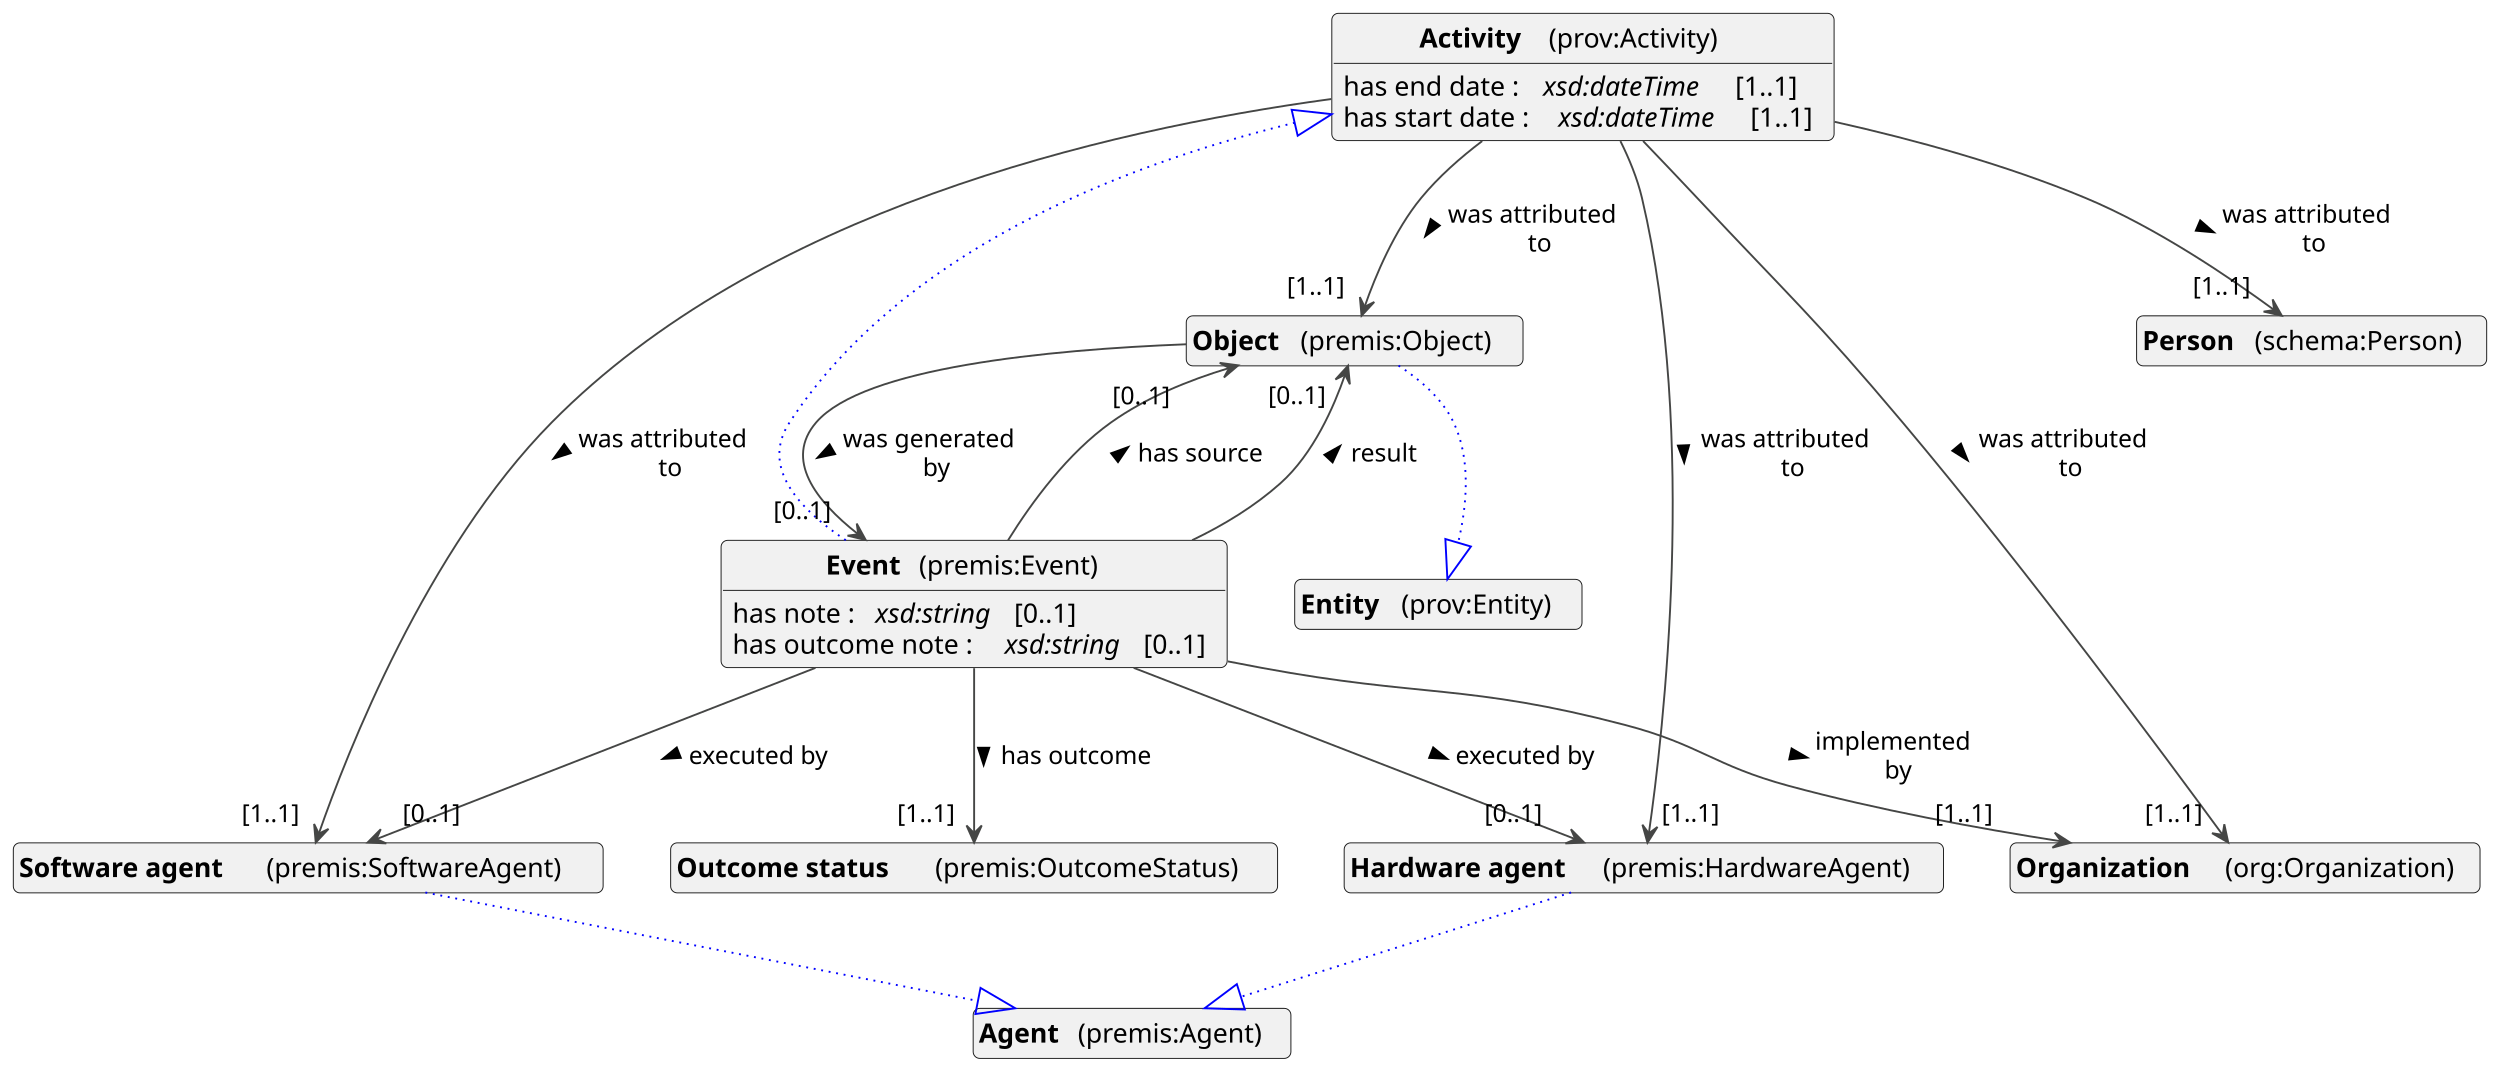
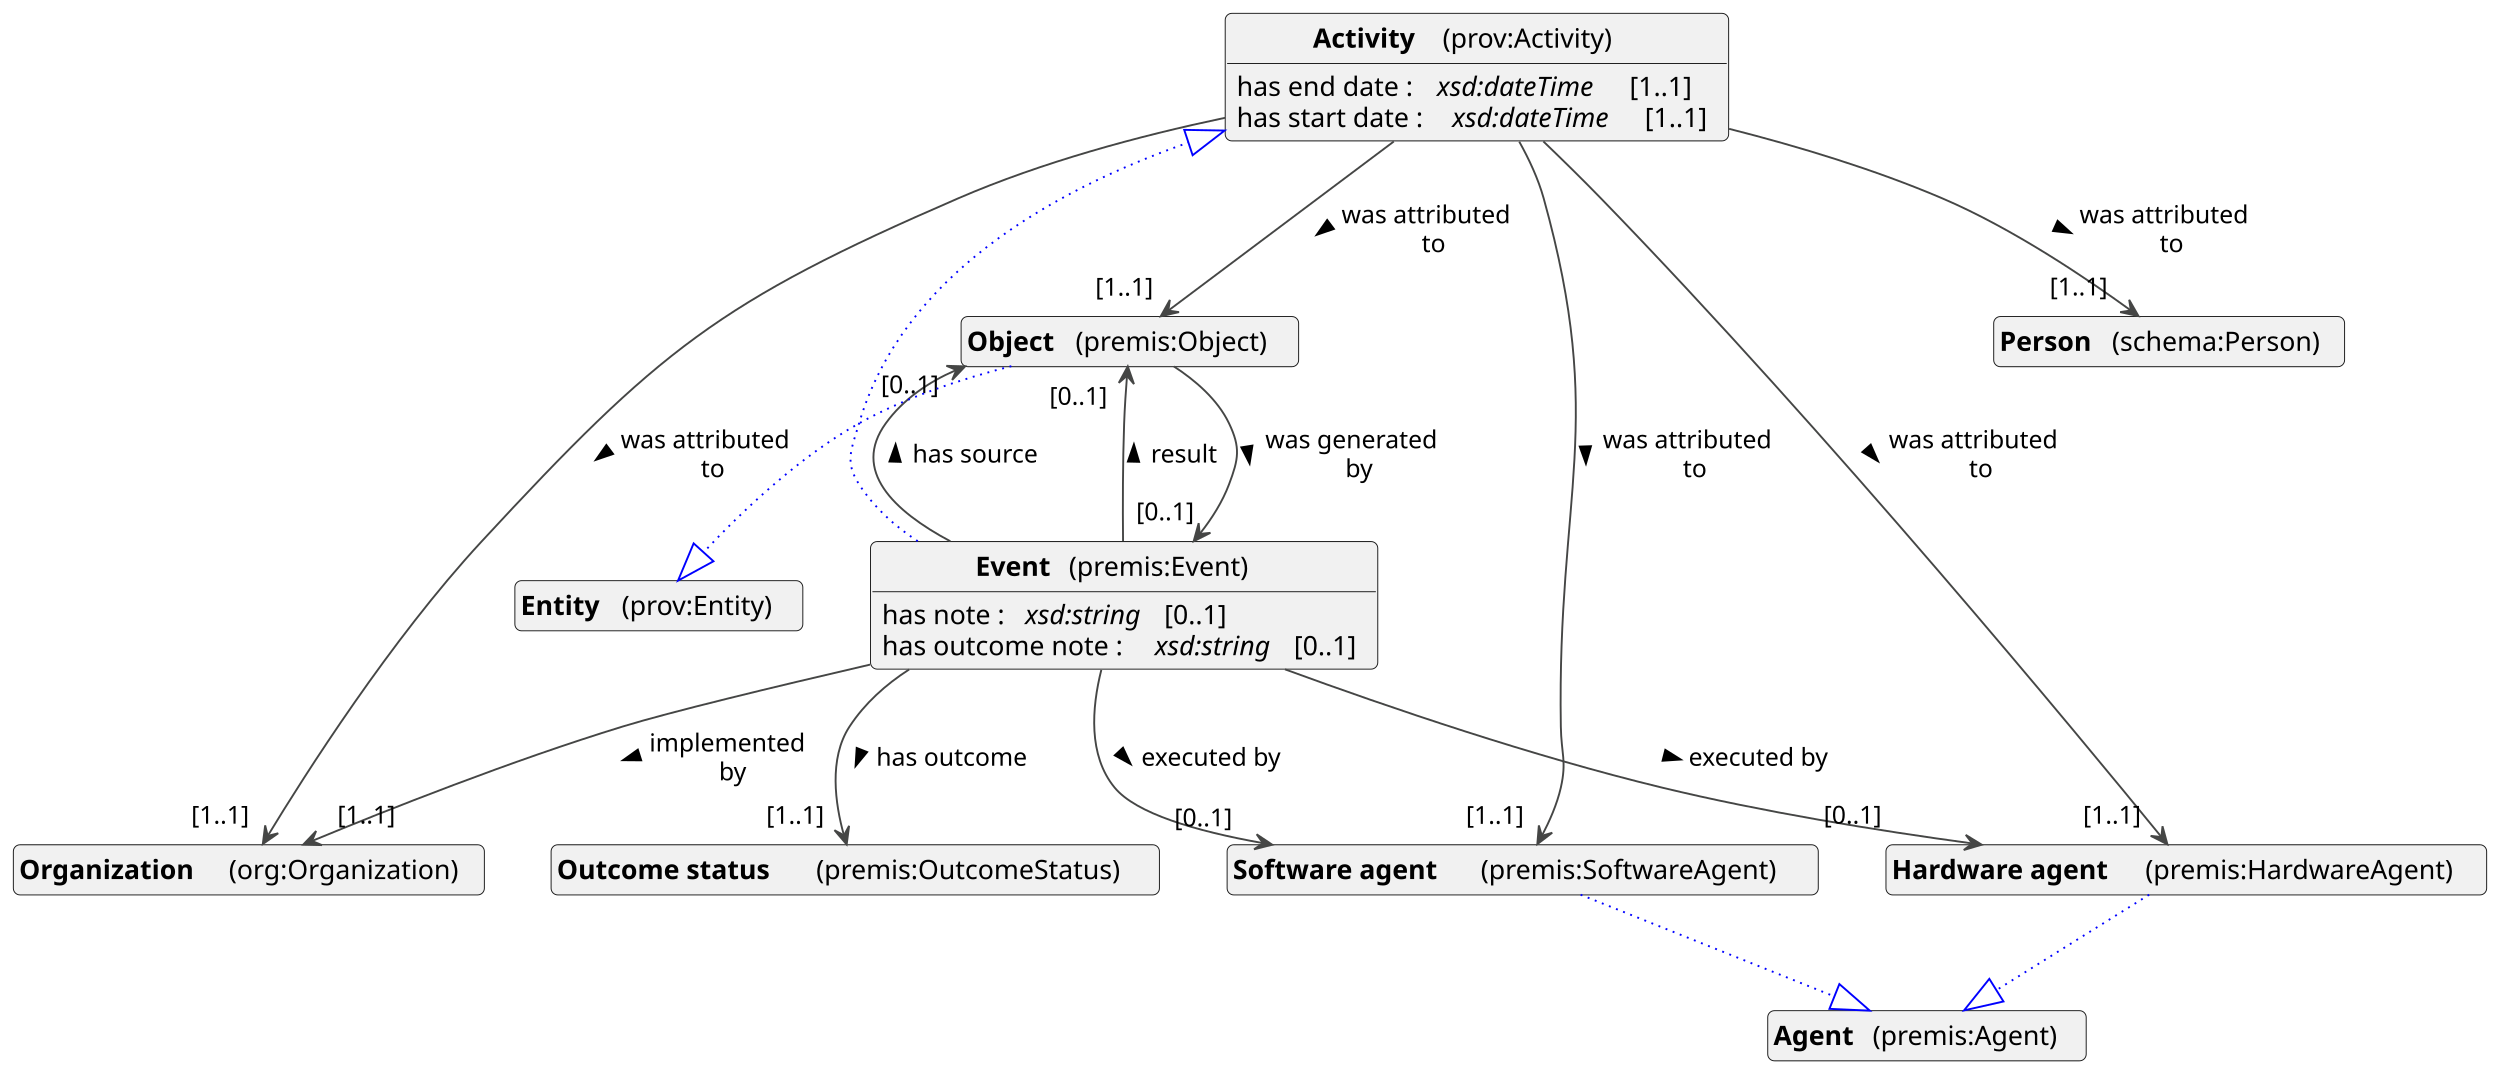
- <svg xmlns="http://www.w3.org/2000/svg" xmlns:xlink="http://www.w3.org/1999/xlink" contentStyleType="text/css" height="562px" preserveAspectRatio="none" style="width:1314px;height:562px;background:#FFFFFF;" version="1.1" viewBox="0 0 1314 562" width="1314px" zoomAndPan="magnify">
+ <svg xmlns="http://www.w3.org/2000/svg" xmlns:xlink="http://www.w3.org/1999/xlink" contentStyleType="text/css" height="562px" preserveAspectRatio="none" style="width:1311px;height:562px;background:#FFFFFF;" version="1.1" viewBox="0 0 1311 562" width="1311px" zoomAndPan="magnify">
  <defs />
  <g>
    <a href="#prov%3AActivity" target="_top" title="#prov%3AActivity" xlink:actuate="onRequest" xlink:href="#prov%3AActivity" xlink:show="new" xlink:title="#prov%3AActivity" xlink:type="simple">
      <g id="elem_prov_Activity">
-         <rect codeLine="15" fill="#F1F1F1" height="66.891" id="prov_Activity" rx="3.5" ry="3.5" style="stroke:#181818;stroke-width:0.5;" width="264" x="700" y="7" />
-         <text fill="#000000" font-family="sans-serif" font-size="14" font-weight="bold" lengthAdjust="spacing" textLength="64" x="746" y="24.995">Activity</text>
-         <text fill="#000000" font-family="sans-serif" font-size="14" lengthAdjust="spacing" textLength="104" x="814" y="24.995">(prov:Activity)</text>
-         <line style="stroke:#181818;stroke-width:0.5;" x1="701" x2="963" y1="33.297" y2="33.297" />
-         <text fill="#000000" font-family="sans-serif" font-size="14" lengthAdjust="spacing" textLength="101" x="706" y="50.292">has end date :</text>
-         <text fill="#000000" font-family="sans-serif" font-size="14" font-style="italic" lengthAdjust="spacing" textLength="97" x="811" y="50.292">xsd:dateTime</text>
-         <text fill="#000000" font-family="sans-serif" font-size="14" lengthAdjust="spacing" textLength="38" x="912" y="50.292">[1..1]</text>
-         <text fill="#000000" font-family="sans-serif" font-size="14" lengthAdjust="spacing" textLength="109" x="706" y="66.589">has start date :</text>
-         <text fill="#000000" font-family="sans-serif" font-size="14" font-style="italic" lengthAdjust="spacing" textLength="97" x="819" y="66.589">xsd:dateTime</text>
-         <text fill="#000000" font-family="sans-serif" font-size="14" lengthAdjust="spacing" textLength="38" x="920" y="66.589">[1..1]</text>
+         <rect codeLine="15" fill="#F1F1F1" height="66.891" id="prov_Activity" rx="3.5" ry="3.5" style="stroke:#181818;stroke-width:0.5;" width="264" x="642.5" y="7" />
+         <text fill="#000000" font-family="sans-serif" font-size="14" font-weight="bold" lengthAdjust="spacing" textLength="64" x="688.5" y="24.995">Activity</text>
+         <text fill="#000000" font-family="sans-serif" font-size="14" lengthAdjust="spacing" textLength="104" x="756.5" y="24.995">(prov:Activity)</text>
+         <line style="stroke:#181818;stroke-width:0.5;" x1="643.5" x2="905.5" y1="33.297" y2="33.297" />
+         <text fill="#000000" font-family="sans-serif" font-size="14" lengthAdjust="spacing" textLength="101" x="648.5" y="50.292">has end date :</text>
+         <text fill="#000000" font-family="sans-serif" font-size="14" font-style="italic" lengthAdjust="spacing" textLength="97" x="753.5" y="50.292">xsd:dateTime</text>
+         <text fill="#000000" font-family="sans-serif" font-size="14" lengthAdjust="spacing" textLength="38" x="854.5" y="50.292">[1..1]</text>
+         <text fill="#000000" font-family="sans-serif" font-size="14" lengthAdjust="spacing" textLength="109" x="648.5" y="66.589">has start date :</text>
+         <text fill="#000000" font-family="sans-serif" font-size="14" font-style="italic" lengthAdjust="spacing" textLength="97" x="761.5" y="66.589">xsd:dateTime</text>
+         <text fill="#000000" font-family="sans-serif" font-size="14" lengthAdjust="spacing" textLength="38" x="862.5" y="66.589">[1..1]</text>
      </g>
    </a>
    <a href="#premis%3AEvent" target="_top" title="#premis%3AEvent" xlink:actuate="onRequest" xlink:href="#premis%3AEvent" xlink:show="new" xlink:title="#premis%3AEvent" xlink:type="simple">
      <g id="elem_premis_Event">
-         <rect codeLine="14" fill="#F1F1F1" height="66.891" id="premis_Event" rx="3.5" ry="3.5" style="stroke:#181818;stroke-width:0.5;" width="266" x="379" y="284" />
-         <text fill="#000000" font-family="sans-serif" font-size="14" font-weight="bold" lengthAdjust="spacing" textLength="45" x="434" y="301.995">Event</text>
-         <text fill="#000000" font-family="sans-serif" font-size="14" lengthAdjust="spacing" textLength="107" x="483" y="301.995">(premis:Event)</text>
-         <line style="stroke:#181818;stroke-width:0.5;" x1="380" x2="644" y1="310.297" y2="310.297" />
-         <text fill="#000000" font-family="sans-serif" font-size="14" lengthAdjust="spacing" textLength="71" x="385" y="327.292">has note :</text>
-         <text fill="#000000" font-family="sans-serif" font-size="14" font-style="italic" lengthAdjust="spacing" textLength="69" x="460" y="327.292">xsd:string</text>
-         <text fill="#000000" font-family="sans-serif" font-size="14" lengthAdjust="spacing" textLength="38" x="533" y="327.292">[0..1]</text>
-         <text fill="#000000" font-family="sans-serif" font-size="14" lengthAdjust="spacing" textLength="139" x="385" y="343.589">has outcome note :</text>
-         <text fill="#000000" font-family="sans-serif" font-size="14" font-style="italic" lengthAdjust="spacing" textLength="69" x="528" y="343.589">xsd:string</text>
-         <text fill="#000000" font-family="sans-serif" font-size="14" lengthAdjust="spacing" textLength="38" x="601" y="343.589">[0..1]</text>
+         <rect codeLine="14" fill="#F1F1F1" height="66.891" id="premis_Event" rx="3.5" ry="3.5" style="stroke:#181818;stroke-width:0.5;" width="266" x="456.5" y="284" />
+         <text fill="#000000" font-family="sans-serif" font-size="14" font-weight="bold" lengthAdjust="spacing" textLength="45" x="511.5" y="301.995">Event</text>
+         <text fill="#000000" font-family="sans-serif" font-size="14" lengthAdjust="spacing" textLength="107" x="560.5" y="301.995">(premis:Event)</text>
+         <line style="stroke:#181818;stroke-width:0.5;" x1="457.5" x2="721.5" y1="310.297" y2="310.297" />
+         <text fill="#000000" font-family="sans-serif" font-size="14" lengthAdjust="spacing" textLength="71" x="462.5" y="327.292">has note :</text>
+         <text fill="#000000" font-family="sans-serif" font-size="14" font-style="italic" lengthAdjust="spacing" textLength="69" x="537.5" y="327.292">xsd:string</text>
+         <text fill="#000000" font-family="sans-serif" font-size="14" lengthAdjust="spacing" textLength="38" x="610.5" y="327.292">[0..1]</text>
+         <text fill="#000000" font-family="sans-serif" font-size="14" lengthAdjust="spacing" textLength="139" x="462.5" y="343.589">has outcome note :</text>
+         <text fill="#000000" font-family="sans-serif" font-size="14" font-style="italic" lengthAdjust="spacing" textLength="69" x="605.5" y="343.589">xsd:string</text>
+         <text fill="#000000" font-family="sans-serif" font-size="14" lengthAdjust="spacing" textLength="38" x="678.5" y="343.589">[0..1]</text>
      </g>
    </a>
    <a href="#premis%3AObject" target="_top" title="#premis%3AObject" xlink:actuate="onRequest" xlink:href="#premis%3AObject" xlink:show="new" xlink:title="#premis%3AObject" xlink:type="simple">
      <g id="elem_premis_Object">
-         <rect codeLine="16" fill="#F1F1F1" height="26.297" id="premis_Object" rx="3.5" ry="3.5" style="stroke:#181818;stroke-width:0.5;" width="177" x="623.5" y="166" />
-         <text fill="#000000" font-family="sans-serif" font-size="14" font-weight="bold" lengthAdjust="spacing" textLength="53" x="626.5" y="183.995">Object</text>
-         <text fill="#000000" font-family="sans-serif" font-size="14" lengthAdjust="spacing" textLength="114" x="683.5" y="183.995">(premis:Object)</text>
+         <rect codeLine="16" fill="#F1F1F1" height="26.297" id="premis_Object" rx="3.5" ry="3.5" style="stroke:#181818;stroke-width:0.5;" width="177" x="504" y="166" />
+         <text fill="#000000" font-family="sans-serif" font-size="14" font-weight="bold" lengthAdjust="spacing" textLength="53" x="507" y="183.995">Object</text>
+         <text fill="#000000" font-family="sans-serif" font-size="14" lengthAdjust="spacing" textLength="114" x="564" y="183.995">(premis:Object)</text>
      </g>
    </a>
    <a href="#prov%3AEntity" target="_top" title="#prov%3AEntity" xlink:actuate="onRequest" xlink:href="#prov%3AEntity" xlink:show="new" xlink:title="#prov%3AEntity" xlink:type="simple">
      <g id="elem_prov_Entity">
-         <rect codeLine="17" fill="#F1F1F1" height="26.297" id="prov_Entity" rx="3.5" ry="3.5" style="stroke:#181818;stroke-width:0.5;" width="151" x="680.5" y="304.5" />
-         <text fill="#000000" font-family="sans-serif" font-size="14" font-weight="bold" lengthAdjust="spacing" textLength="49" x="683.5" y="322.495">Entity</text>
-         <text fill="#000000" font-family="sans-serif" font-size="14" lengthAdjust="spacing" textLength="92" x="736.5" y="322.495">(prov:Entity)</text>
+         <rect codeLine="17" fill="#F1F1F1" height="26.297" id="prov_Entity" rx="3.5" ry="3.5" style="stroke:#181818;stroke-width:0.5;" width="151" x="270" y="304.5" />
+         <text fill="#000000" font-family="sans-serif" font-size="14" font-weight="bold" lengthAdjust="spacing" textLength="49" x="273" y="322.495">Entity</text>
+         <text fill="#000000" font-family="sans-serif" font-size="14" lengthAdjust="spacing" textLength="92" x="326" y="322.495">(prov:Entity)</text>
+       </g>
+     </a>
+     <a href="#org%3AOrganization" target="_top" title="#org%3AOrganization" xlink:actuate="onRequest" xlink:href="#org%3AOrganization" xlink:show="new" xlink:title="#org%3AOrganization" xlink:type="simple">
+       <g id="elem_org_Organization">
+         <rect codeLine="18" fill="#F1F1F1" height="26.297" id="org_Organization" rx="3.5" ry="3.5" style="stroke:#181818;stroke-width:0.5;" width="247" x="7" y="443" />
+         <text fill="#000000" font-family="sans-serif" font-size="14" font-weight="bold" lengthAdjust="spacing" textLength="106" x="10" y="460.995">Organization</text>
+         <text fill="#000000" font-family="sans-serif" font-size="14" lengthAdjust="spacing" textLength="131" x="120" y="460.995">(org:Organization)</text>
+       </g>
+     </a>
+     <a href="#schema%3APerson" target="_top" title="#schema%3APerson" xlink:actuate="onRequest" xlink:href="#schema%3APerson" xlink:show="new" xlink:title="#schema%3APerson" xlink:type="simple">
+       <g id="elem_schema_Person">
+         <rect codeLine="19" fill="#F1F1F1" height="26.297" id="schema_Person" rx="3.5" ry="3.5" style="stroke:#181818;stroke-width:0.5;" width="184" x="1045.5" y="166" />
+         <text fill="#000000" font-family="sans-serif" font-size="14" font-weight="bold" lengthAdjust="spacing" textLength="55" x="1048.5" y="183.995">Person</text>
+         <text fill="#000000" font-family="sans-serif" font-size="14" lengthAdjust="spacing" textLength="119" x="1107.5" y="183.995">(schema:Person)</text>
+       </g>
+     </a>
+     <a href="#premis%3ASoftwareAgent" target="_top" title="#premis%3ASoftwareAgent" xlink:actuate="onRequest" xlink:href="#premis%3ASoftwareAgent" xlink:show="new" xlink:title="#premis%3ASoftwareAgent" xlink:type="simple">
+       <g id="elem_premis_SoftwareAgent">
+         <rect codeLine="20" fill="#F1F1F1" height="26.297" id="premis_SoftwareAgent" rx="3.5" ry="3.5" style="stroke:#181818;stroke-width:0.5;" width="310" x="643.5" y="443" />
+         <text fill="#000000" font-family="sans-serif" font-size="14" font-weight="bold" lengthAdjust="spacing" textLength="126" x="646.5" y="460.995">Software agent</text>
+         <text fill="#000000" font-family="sans-serif" font-size="14" lengthAdjust="spacing" textLength="174" x="776.5" y="460.995">(premis:SoftwareAgent)</text>
+       </g>
+     </a>
+     <a href="#premis%3AAgent" target="_top" title="#premis%3AAgent" xlink:actuate="onRequest" xlink:href="#premis%3AAgent" xlink:show="new" xlink:title="#premis%3AAgent" xlink:type="simple">
+       <g id="elem_premis_Agent">
+         <rect codeLine="23" fill="#F1F1F1" height="26.297" id="premis_Agent" rx="3.5" ry="3.5" style="stroke:#181818;stroke-width:0.5;" width="167" x="927" y="530" />
+         <text fill="#000000" font-family="sans-serif" font-size="14" font-weight="bold" lengthAdjust="spacing" textLength="48" x="930" y="547.995">Agent</text>
+         <text fill="#000000" font-family="sans-serif" font-size="14" lengthAdjust="spacing" textLength="109" x="982" y="547.995">(premis:Agent)</text>
+       </g>
+     </a>
+     <a href="#premis%3AHardwareAgent" target="_top" title="#premis%3AHardwareAgent" xlink:actuate="onRequest" xlink:href="#premis%3AHardwareAgent" xlink:show="new" xlink:title="#premis%3AHardwareAgent" xlink:type="simple">
+       <g id="elem_premis_HardwareAgent">
+         <rect codeLine="22" fill="#F1F1F1" height="26.297" id="premis_HardwareAgent" rx="3.5" ry="3.5" style="stroke:#181818;stroke-width:0.5;" width="315" x="989" y="443" />
+         <text fill="#000000" font-family="sans-serif" font-size="14" font-weight="bold" lengthAdjust="spacing" textLength="129" x="992" y="460.995">Hardware agent</text>
+         <text fill="#000000" font-family="sans-serif" font-size="14" lengthAdjust="spacing" textLength="176" x="1125" y="460.995">(premis:HardwareAgent)</text>
      </g>
    </a>
    <a href="#premis%3AOutcomeStatus" target="_top" title="#premis%3AOutcomeStatus" xlink:actuate="onRequest" xlink:href="#premis%3AOutcomeStatus" xlink:show="new" xlink:title="#premis%3AOutcomeStatus" xlink:type="simple">
      <g id="elem_premis_OutcomeStatus">
-         <rect codeLine="18" fill="#F1F1F1" height="26.297" id="premis_OutcomeStatus" rx="3.5" ry="3.5" style="stroke:#181818;stroke-width:0.5;" width="319" x="352.5" y="443" />
-         <text fill="#000000" font-family="sans-serif" font-size="14" font-weight="bold" lengthAdjust="spacing" textLength="132" x="355.5" y="460.995">Outcome status</text>
-         <text fill="#000000" font-family="sans-serif" font-size="14" lengthAdjust="spacing" textLength="177" x="491.5" y="460.995">(premis:OutcomeStatus)</text>
-       </g>
-     </a>
-     <a href="#schema%3APerson" target="_top" title="#schema%3APerson" xlink:actuate="onRequest" xlink:href="#schema%3APerson" xlink:show="new" xlink:title="#schema%3APerson" xlink:type="simple">
-       <g id="elem_schema_Person">
-         <rect codeLine="19" fill="#F1F1F1" height="26.297" id="schema_Person" rx="3.5" ry="3.5" style="stroke:#181818;stroke-width:0.5;" width="184" x="1123" y="166" />
-         <text fill="#000000" font-family="sans-serif" font-size="14" font-weight="bold" lengthAdjust="spacing" textLength="55" x="1126" y="183.995">Person</text>
-         <text fill="#000000" font-family="sans-serif" font-size="14" lengthAdjust="spacing" textLength="119" x="1185" y="183.995">(schema:Person)</text>
-       </g>
-     </a>
-     <a href="#org%3AOrganization" target="_top" title="#org%3AOrganization" xlink:actuate="onRequest" xlink:href="#org%3AOrganization" xlink:show="new" xlink:title="#org%3AOrganization" xlink:type="simple">
-       <g id="elem_org_Organization">
-         <rect codeLine="20" fill="#F1F1F1" height="26.297" id="org_Organization" rx="3.5" ry="3.5" style="stroke:#181818;stroke-width:0.5;" width="247" x="1056.5" y="443" />
-         <text fill="#000000" font-family="sans-serif" font-size="14" font-weight="bold" lengthAdjust="spacing" textLength="106" x="1059.5" y="460.995">Organization</text>
-         <text fill="#000000" font-family="sans-serif" font-size="14" lengthAdjust="spacing" textLength="131" x="1169.5" y="460.995">(org:Organization)</text>
-       </g>
-     </a>
-     <a href="#premis%3ASoftwareAgent" target="_top" title="#premis%3ASoftwareAgent" xlink:actuate="onRequest" xlink:href="#premis%3ASoftwareAgent" xlink:show="new" xlink:title="#premis%3ASoftwareAgent" xlink:type="simple">
-       <g id="elem_premis_SoftwareAgent">
-         <rect codeLine="21" fill="#F1F1F1" height="26.297" id="premis_SoftwareAgent" rx="3.5" ry="3.5" style="stroke:#181818;stroke-width:0.5;" width="310" x="7" y="443" />
-         <text fill="#000000" font-family="sans-serif" font-size="14" font-weight="bold" lengthAdjust="spacing" textLength="126" x="10" y="460.995">Software agent</text>
-         <text fill="#000000" font-family="sans-serif" font-size="14" lengthAdjust="spacing" textLength="174" x="140" y="460.995">(premis:SoftwareAgent)</text>
-       </g>
-     </a>
-     <a href="#premis%3AAgent" target="_top" title="#premis%3AAgent" xlink:actuate="onRequest" xlink:href="#premis%3AAgent" xlink:show="new" xlink:title="#premis%3AAgent" xlink:type="simple">
-       <g id="elem_premis_Agent">
-         <rect codeLine="24" fill="#F1F1F1" height="26.297" id="premis_Agent" rx="3.5" ry="3.5" style="stroke:#181818;stroke-width:0.5;" width="167" x="511.5" y="530" />
-         <text fill="#000000" font-family="sans-serif" font-size="14" font-weight="bold" lengthAdjust="spacing" textLength="48" x="514.5" y="547.995">Agent</text>
-         <text fill="#000000" font-family="sans-serif" font-size="14" lengthAdjust="spacing" textLength="109" x="566.5" y="547.995">(premis:Agent)</text>
-       </g>
-     </a>
-     <a href="#premis%3AHardwareAgent" target="_top" title="#premis%3AHardwareAgent" xlink:actuate="onRequest" xlink:href="#premis%3AHardwareAgent" xlink:show="new" xlink:title="#premis%3AHardwareAgent" xlink:type="simple">
-       <g id="elem_premis_HardwareAgent">
-         <rect codeLine="23" fill="#F1F1F1" height="26.297" id="premis_HardwareAgent" rx="3.5" ry="3.5" style="stroke:#181818;stroke-width:0.5;" width="315" x="706.5" y="443" />
-         <text fill="#000000" font-family="sans-serif" font-size="14" font-weight="bold" lengthAdjust="spacing" textLength="129" x="709.5" y="460.995">Hardware agent</text>
-         <text fill="#000000" font-family="sans-serif" font-size="14" lengthAdjust="spacing" textLength="176" x="842.5" y="460.995">(premis:HardwareAgent)</text>
+         <rect codeLine="24" fill="#F1F1F1" height="26.297" id="premis_OutcomeStatus" rx="3.5" ry="3.5" style="stroke:#181818;stroke-width:0.5;" width="319" x="289" y="443" />
+         <text fill="#000000" font-family="sans-serif" font-size="14" font-weight="bold" lengthAdjust="spacing" textLength="132" x="292" y="460.995">Outcome status</text>
+         <text fill="#000000" font-family="sans-serif" font-size="14" lengthAdjust="spacing" textLength="177" x="428" y="460.995">(premis:OutcomeStatus)</text>
      </g>
    </a>
    <g id="link_prov_Activity_premis_Object">
-       <path codeLine="33" d="M779.043,74.138 C767.527,82.866 756.086,92.975 747,104 C732.87,121.145 722.946,144.945 717.36,160.879 " fill="none" id="prov_Activity-to-premis_Object" style="stroke:#454645;stroke-width:1.0;" />
-       <polygon fill="#454645" points="715.632,165.96,722.317,158.728,717.242,161.226,714.744,156.151,715.632,165.96" style="stroke:#454645;stroke-width:1.0;" />
-       <polygon fill="#000000" points="749.102,124.208,756.739,118.539,751.949,115.133,749.102,124.208" style="stroke:#000000;stroke-width:1.0;" />
-       <text fill="#000000" font-family="sans-serif" font-size="13" lengthAdjust="spacing" textLength="93" x="761" y="117.067">was attributed</text>
-       <text fill="#000000" font-family="sans-serif" font-size="13" lengthAdjust="spacing" textLength="13" x="803" y="132.2">to</text>
-       <text fill="#000000" font-family="sans-serif" font-size="13" lengthAdjust="spacing" textLength="34" x="676.368" y="154.907">[1..1]</text>
+       <path codeLine="33" d="M730.906,74.195 C693.419,102.31 641.041,141.594 612.678,162.866 " fill="none" id="prov_Activity-to-premis_Object" style="stroke:#454645;stroke-width:1.0;" />
+       <polygon fill="#454645" points="608.673,165.871,618.273,163.671,612.673,162.871,613.473,157.271,608.673,165.871" style="stroke:#454645;stroke-width:1.0;" />
+       <polygon fill="#000000" points="690.5,123.133,699.499,120.057,695.973,115.355,690.5,123.133" style="stroke:#000000;stroke-width:1.0;" />
+       <text fill="#000000" font-family="sans-serif" font-size="13" lengthAdjust="spacing" textLength="93" x="703.5" y="117.067">was attributed</text>
+       <text fill="#000000" font-family="sans-serif" font-size="13" lengthAdjust="spacing" textLength="13" x="745.5" y="132.2">to</text>
+       <text fill="#000000" font-family="sans-serif" font-size="13" lengthAdjust="spacing" textLength="34" x="574.358" y="155.042">[1..1]</text>
    </g>
    <g id="link_prov_Activity_schema_Person">
-       <path codeLine="34" d="M964.223,64.015 C1007.19,73.63 1054.47,86.716 1096,104 C1133.43,119.577 1172.55,146.227 1195.3,162.936 " fill="none" id="prov_Activity-to-schema_Person" style="stroke:#454645;stroke-width:1.0;" />
-       <polygon fill="#454645" points="1199.35,165.935,1194.511,157.357,1195.336,162.953,1189.74,163.778,1199.35,165.935" style="stroke:#454645;stroke-width:1.0;" />
-       <polygon fill="#000000" points="1163.597,122.1,1156.438,115.839,1154.125,121.243,1163.597,122.1" style="stroke:#000000;stroke-width:1.0;" />
-       <text fill="#000000" font-family="sans-serif" font-size="13" lengthAdjust="spacing" textLength="93" x="1168" y="117.067">was attributed</text>
-       <text fill="#000000" font-family="sans-serif" font-size="13" lengthAdjust="spacing" textLength="13" x="1210" y="132.2">to</text>
-       <text fill="#000000" font-family="sans-serif" font-size="13" lengthAdjust="spacing" textLength="34" x="1152.494" y="154.872">[1..1]</text>
+       <path codeLine="34" d="M906.735,67.559 C943.671,76.92 983.311,88.975 1018.5,104 C1055.57,119.829 1094.5,146.166 1117.36,162.779 " fill="none" id="prov_Activity-to-schema_Person" style="stroke:#454645;stroke-width:1.0;" />
+       <polygon fill="#454645" points="1121.44,165.763,1116.544,157.217,1117.407,162.808,1111.816,163.67,1121.44,165.763" style="stroke:#454645;stroke-width:1.0;" />
+       <polygon fill="#000000" points="1086.056,122.192,1079.025,115.788,1076.603,121.144,1086.056,122.192" style="stroke:#000000;stroke-width:1.0;" />
+       <text fill="#000000" font-family="sans-serif" font-size="13" lengthAdjust="spacing" textLength="93" x="1090.5" y="117.067">was attributed</text>
+       <text fill="#000000" font-family="sans-serif" font-size="13" lengthAdjust="spacing" textLength="13" x="1132.5" y="132.2">to</text>
+       <text fill="#000000" font-family="sans-serif" font-size="13" lengthAdjust="spacing" textLength="34" x="1074.836" y="154.893">[1..1]</text>
    </g>
    <g id="link_prov_Activity_org_Organization">
-       <path codeLine="35" d="M863.599,74.121 C872.803,83.703 882.845,94.233 892,104 C940.621,155.869 954.228,167.6 1000,222 C1066.25,300.741 1139.62,399.73 1167.94,438.426 " fill="none" id="prov_Activity-to-org_Organization" style="stroke:#454645;stroke-width:1.0;" />
-       <polygon fill="#454645" points="1171.17,442.841,1169.096,433.213,1168.223,438.802,1162.634,437.928,1171.17,442.841" style="stroke:#454645;stroke-width:1.0;" />
-       <polygon fill="#000000" points="1034.206,241.97,1030.662,233.144,1026.151,236.913,1034.206,241.97" style="stroke:#000000;stroke-width:1.0;" />
-       <text fill="#000000" font-family="sans-serif" font-size="13" lengthAdjust="spacing" textLength="93" x="1040" y="235.067">was attributed</text>
-       <text fill="#000000" font-family="sans-serif" font-size="13" lengthAdjust="spacing" textLength="13" x="1082" y="250.2">to</text>
-       <text fill="#000000" font-family="sans-serif" font-size="13" lengthAdjust="spacing" textLength="34" x="1127.322" y="432">[1..1]</text>
+       <path codeLine="35" d="M642.403,61.774 C596.923,71.364 546.415,85.005 502.5,104 C376.837,158.354 345.48,183.5 252.5,284 C204.817,335.539 159.851,406.276 140.486,438.183 " fill="none" id="prov_Activity-to-org_Organization" style="stroke:#454645;stroke-width:1.0;" />
+       <polygon fill="#454645" points="137.817,442.602,145.895,436.967,140.403,438.322,139.047,432.83,137.817,442.602" style="stroke:#454645;stroke-width:1.0;" />
+       <polygon fill="#000000" points="312.5,241.133,321.499,238.057,317.973,233.355,312.5,241.133" style="stroke:#000000;stroke-width:1.0;" />
+       <text fill="#000000" font-family="sans-serif" font-size="13" lengthAdjust="spacing" textLength="93" x="325.5" y="235.067">was attributed</text>
+       <text fill="#000000" font-family="sans-serif" font-size="13" lengthAdjust="spacing" textLength="13" x="367.5" y="250.2">to</text>
+       <text fill="#000000" font-family="sans-serif" font-size="13" lengthAdjust="spacing" textLength="34" x="100.246" y="431.933">[1..1]</text>
    </g>
    <g id="link_prov_Activity_premis_SoftwareAgent">
-       <path codeLine="36" d="M699.756,52.038 C577.66,68.665 399.2,111.523 290,222 C224.038,288.734 182.116,396.424 167.653,437.93 " fill="none" id="prov_Activity-to-premis_SoftwareAgent" style="stroke:#454645;stroke-width:1.0;" />
-       <polygon fill="#454645" points="165.948,442.884,172.659,435.675,167.575,438.156,165.094,433.072,165.948,442.884" style="stroke:#454645;stroke-width:1.0;" />
-       <polygon fill="#000000" points="290.952,241.068,300,238.137,296.549,233.379,290.952,241.068" style="stroke:#000000;stroke-width:1.0;" />
-       <text fill="#000000" font-family="sans-serif" font-size="13" lengthAdjust="spacing" textLength="93" x="304" y="235.067">was attributed</text>
-       <text fill="#000000" font-family="sans-serif" font-size="13" lengthAdjust="spacing" textLength="13" x="346" y="250.2">to</text>
-       <text fill="#000000" font-family="sans-serif" font-size="13" lengthAdjust="spacing" textLength="34" x="126.972" y="432.06">[1..1]</text>
+       <path codeLine="36" d="M796.692,74.273 C801.854,83.505 806.665,93.816 809.5,104 C842.531,222.665 816.5,257.84 818.5,381 C818.731,395.22 821.634,399.127 818.5,413 C816.525,421.742 812.504,430.797 808.582,438.25 " fill="none" id="prov_Activity-to-premis_SoftwareAgent" style="stroke:#454645;stroke-width:1.0;" />
+       <polygon fill="#454645" points="806.172,442.668,813.995,436.685,808.568,438.279,806.973,432.852,806.172,442.668" style="stroke:#454645;stroke-width:1.0;" />
+       <polygon fill="#000000" points="831.663,243.13,834.305,233.994,828.431,234.186,831.663,243.13" style="stroke:#000000;stroke-width:1.0;" />
+       <text fill="#000000" font-family="sans-serif" font-size="13" lengthAdjust="spacing" textLength="93" x="840.5" y="235.067">was attributed</text>
+       <text fill="#000000" font-family="sans-serif" font-size="13" lengthAdjust="spacing" textLength="13" x="882.5" y="250.2">to</text>
+       <text fill="#000000" font-family="sans-serif" font-size="13" lengthAdjust="spacing" textLength="34" x="768.732" y="432.023">[1..1]</text>
    </g>
    <g id="link_prov_Activity_premis_HardwareAgent">
-       <path codeLine="37" d="M851.691,74.167 C856.325,83.482 860.609,93.862 863,104 C892.494,229.037 874.089,386.172 866.674,437.744 " fill="none" id="prov_Activity-to-premis_HardwareAgent" style="stroke:#454645;stroke-width:1.0;" />
-       <polygon fill="#454645" points="865.91,442.954,871.174,434.63,866.636,438.007,863.259,433.469,865.91,442.954" style="stroke:#454645;stroke-width:1.0;" />
-       <polygon fill="#000000" points="885.206,243.129,887.77,233.97,881.897,234.212,885.206,243.129" style="stroke:#000000;stroke-width:1.0;" />
-       <text fill="#000000" font-family="sans-serif" font-size="13" lengthAdjust="spacing" textLength="93" x="894" y="235.067">was attributed</text>
-       <text fill="#000000" font-family="sans-serif" font-size="13" lengthAdjust="spacing" textLength="13" x="936" y="250.2">to</text>
-       <text fill="#000000" font-family="sans-serif" font-size="13" lengthAdjust="spacing" textLength="34" x="873.356" y="431.899">[1..1]</text>
+       <path codeLine="37" d="M809.338,74.153 C819.222,83.644 829.902,94.117 839.5,104 C959.37,227.427 1091.8,387.829 1133.32,438.749 " fill="none" id="prov_Activity-to-premis_HardwareAgent" style="stroke:#454645;stroke-width:1.0;" />
+       <polygon fill="#454645" points="1136.6,442.78,1134.01,433.278,1133.439,438.906,1127.811,438.335,1136.6,442.78" style="stroke:#454645;stroke-width:1.0;" />
+       <polygon fill="#000000" points="984.821,241.87,981.01,233.157,976.616,237.061,984.821,241.87" style="stroke:#000000;stroke-width:1.0;" />
+       <text fill="#000000" font-family="sans-serif" font-size="13" lengthAdjust="spacing" textLength="93" x="990.5" y="235.067">was attributed</text>
+       <text fill="#000000" font-family="sans-serif" font-size="13" lengthAdjust="spacing" textLength="13" x="1032.5" y="250.2">to</text>
+       <text fill="#000000" font-family="sans-serif" font-size="13" lengthAdjust="spacing" textLength="34" x="1092.344" y="431.916">[1..1]</text>
    </g>
    <g id="link_premis_Event_prov_Activity">
-       <path codeLine="39" d="M444.551,283.939 C419.189,267.078 399.77,245.188 415,222 C473.575,132.818 586.657,87.488 680.299,64.566 " fill="none" id="premis_Event-to-prov_Activity" style="stroke:#0000FF;stroke-width:1.0;stroke-dasharray:1.0,3.0;" />
-       <polygon fill="none" points="678.895,57.706,699.96,60.007,682.058,71.344,678.895,57.706" style="stroke:#0000FF;stroke-width:1.0;" />
+       <path codeLine="39" d="M481.273,283.797 C469.128,275.894 458.332,266.108 450.5,254 C442.776,242.058 446.492,235.646 450.5,222 C473.034,145.275 549.954,100.513 623.19,74.758 " fill="none" id="premis_Event-to-prov_Activity" style="stroke:#0000FF;stroke-width:1.0;stroke-dasharray:1.0,3.0;" />
+       <polygon fill="none" points="621.006,68.108,642.193,68.456,625.413,81.396,621.006,68.108" style="stroke:#0000FF;stroke-width:1.0;" />
    </g>
    <g id="link_premis_Event_premis_SoftwareAgent">
-       <path codeLine="42" d="M428.611,351.022 C355.206,379.65 251.853,419.957 197.929,440.988 " fill="none" id="premis_Event-to-premis_SoftwareAgent" style="stroke:#454645;stroke-width:1.0;" />
-       <polygon fill="#454645" points="193.184,442.838,203.022,443.294,197.842,441.021,200.115,435.841,193.184,442.838" style="stroke:#454645;stroke-width:1.0;" />
-       <polygon fill="#000000" points="348.342,398.883,357.837,398.335,355.701,392.859,348.342,398.883" style="stroke:#000000;stroke-width:1.0;" />
-       <text fill="#000000" font-family="sans-serif" font-size="13" lengthAdjust="spacing" textLength="80" x="362" y="401.567">executed by</text>
-       <text fill="#000000" font-family="sans-serif" font-size="13" lengthAdjust="spacing" textLength="34" x="211.554" y="431.996">[0..1]</text>
+       <path codeLine="42" d="M577.531,351.297 C572.508,371.279 570.616,396.127 584.5,413 C595.649,426.55 626.78,435.794 661.961,442.074 " fill="none" id="premis_Event-to-premis_SoftwareAgent" style="stroke:#454645;stroke-width:1.0;" />
+       <polygon fill="#454645" points="667.179,442.979,658.995,437.5,662.253,442.125,657.628,445.382,667.179,442.979" style="stroke:#454645;stroke-width:1.0;" />
+       <polygon fill="#000000" points="592.905,400.728,588.897,392.103,584.593,396.106,592.905,400.728" style="stroke:#000000;stroke-width:1.0;" />
+       <text fill="#000000" font-family="sans-serif" font-size="13" lengthAdjust="spacing" textLength="80" x="598.5" y="401.567">executed by</text>
+       <text fill="#000000" font-family="sans-serif" font-size="13" lengthAdjust="spacing" textLength="34" x="615.806" y="433.303">[0..1]</text>
    </g>
    <g id="link_premis_Event_premis_HardwareAgent">
-       <path codeLine="43" d="M595.866,351.022 C669.69,379.65 773.633,419.957 827.866,440.988 " fill="none" id="premis_Event-to-premis_HardwareAgent" style="stroke:#454645;stroke-width:1.0;" />
-       <polygon fill="#454645" points="832.638,442.838,825.694,435.853,827.977,441.029,822.801,443.312,832.638,442.838" style="stroke:#454645;stroke-width:1.0;" />
-       <polygon fill="#000000" points="760.662,398.874,753.291,392.864,751.166,398.344,760.662,398.874" style="stroke:#000000;stroke-width:1.0;" />
-       <text fill="#000000" font-family="sans-serif" font-size="13" lengthAdjust="spacing" textLength="80" x="765" y="401.567">executed by</text>
-       <text fill="#000000" font-family="sans-serif" font-size="13" lengthAdjust="spacing" textLength="34" x="780.2" y="431.996">[0..1]</text>
+       <path codeLine="43" d="M673.847,351.002 C729.31,371.314 803.875,396.634 871.5,413 C924.371,425.796 983.951,435.462 1034.1,442.276 " fill="none" id="premis_Event-to-premis_HardwareAgent" style="stroke:#454645;stroke-width:1.0;" />
+       <polygon fill="#454645" points="1039.24,442.968,1030.844,437.82,1034.283,442.311,1029.792,445.75,1039.24,442.968" style="stroke:#454645;stroke-width:1.0;" />
+       <polygon fill="#000000" points="881.347,398.294,873.301,393.224,871.857,398.922,881.347,398.294" style="stroke:#000000;stroke-width:1.0;" />
+       <text fill="#000000" font-family="sans-serif" font-size="13" lengthAdjust="spacing" textLength="80" x="885.5" y="401.567">executed by</text>
+       <text fill="#000000" font-family="sans-serif" font-size="13" lengthAdjust="spacing" textLength="34" x="956.307" y="431.918">[0..1]</text>
    </g>
    <g id="link_premis_Event_premis_OutcomeStatus">
-       <path codeLine="47" d="M512,351.195 C512,378.389 512,416.03 512,437.717 " fill="none" id="premis_Event-to-premis_OutcomeStatus" style="stroke:#454645;stroke-width:1.0;" />
-       <polygon fill="#454645" points="512,442.871,516,433.871,512,437.871,508,433.871,512,442.871" style="stroke:#454645;stroke-width:1.0;" />
-       <polygon fill="#000000" points="517,402.066,519.939,393.021,514.061,393.021,517,402.066" style="stroke:#000000;stroke-width:1.0;" />
-       <text fill="#000000" font-family="sans-serif" font-size="13" lengthAdjust="spacing" textLength="84" x="526" y="401.567">has outcome</text>
-       <text fill="#000000" font-family="sans-serif" font-size="13" lengthAdjust="spacing" textLength="34" x="471.519" y="432.042">[1..1]</text>
+       <path codeLine="47" d="M476.753,351.068 C464.443,358.984 453.498,368.809 445.5,381 C434.474,397.806 438.033,421.681 442.475,437.725 " fill="none" id="premis_Event-to-premis_OutcomeStatus" style="stroke:#454645;stroke-width:1.0;" />
+       <polygon fill="#454645" points="443.996,442.844,445.267,433.077,442.572,438.051,437.598,435.356,443.996,442.844" style="stroke:#454645;stroke-width:1.0;" />
+       <polygon fill="#000000" points="448.661,401.716,454.721,394.386,449.255,392.224,448.661,401.716" style="stroke:#000000;stroke-width:1.0;" />
+       <text fill="#000000" font-family="sans-serif" font-size="13" lengthAdjust="spacing" textLength="84" x="459.5" y="401.567">has outcome</text>
+       <text fill="#000000" font-family="sans-serif" font-size="13" lengthAdjust="spacing" textLength="34" x="401.798" y="432.005">[1..1]</text>
    </g>
    <g id="link_premis_Event_premis_Object">
-       <path codeLine="51" d="M529.844,283.941 C542.53,263.539 561.312,238.142 584,222 C602.26,209.008 624.783,199.858 645.819,193.494 " fill="none" id="premis_Event-to-premis_Object" style="stroke:#454645;stroke-width:1.0;" />
-       <polygon fill="#454645" points="650.847,192.016,641.085,190.714,646.049,193.425,643.338,198.39,650.847,192.016" style="stroke:#454645;stroke-width:1.0;" />
-       <polygon fill="#000000" points="592.943,234.992,584.003,238.237,587.618,242.871,592.943,234.992" style="stroke:#000000;stroke-width:1.0;" />
-       <text fill="#000000" font-family="sans-serif" font-size="13" lengthAdjust="spacing" textLength="70" x="598" y="242.567">has source</text>
-       <text fill="#000000" font-family="sans-serif" font-size="13" lengthAdjust="spacing" textLength="34" x="584.609" y="212.512">[0..1]</text>
+       <path codeLine="51" d="M498.376,283.86 C468.318,267.849 446.626,246.676 464.5,222 C473.683,209.322 486.814,200.402 501.201,194.143 " fill="none" id="premis_Event-to-premis_Object" style="stroke:#454645;stroke-width:1.0;" />
+       <polygon fill="#454645" points="506.125,192.12,496.28,191.839,501.5,194.02,499.32,199.239,506.125,192.12" style="stroke:#454645;stroke-width:1.0;" />
+       <polygon fill="#000000" points="469.657,233.069,466.435,242.017,472.31,242.202,469.657,233.069" style="stroke:#000000;stroke-width:1.0;" />
+       <text fill="#000000" font-family="sans-serif" font-size="13" lengthAdjust="spacing" textLength="70" x="478.5" y="242.567">has source</text>
+       <text fill="#000000" font-family="sans-serif" font-size="13" lengthAdjust="spacing" textLength="34" x="461.949" y="206.209">[0..1]</text>
    </g>
    <g id="link_premis_Event_premis_Object">
-       <path codeLine="55" d="M626.582,283.94 C643.326,275.926 659.459,266.07 673,254 C690.291,238.587 701.175,213.654 706.924,197.047 " fill="none" id="premis_Event-to-premis_Object-1" style="stroke:#454645;stroke-width:1.0;" />
-       <polygon fill="#454645" points="708.544,192.181,701.907,199.458,706.965,196.925,709.498,201.983,708.544,192.181" style="stroke:#454645;stroke-width:1.0;" />
-       <polygon fill="#000000" points="704.394,234.395,696.096,239.041,700.412,243.032,704.394,234.395" style="stroke:#000000;stroke-width:1.0;" />
-       <text fill="#000000" font-family="sans-serif" font-size="13" lengthAdjust="spacing" textLength="36" x="710" y="242.567">result</text>
-       <text fill="#000000" font-family="sans-serif" font-size="13" lengthAdjust="spacing" textLength="34" x="666.489" y="212.359">[0..1]</text>
+       <path codeLine="55" d="M588.926,283.689 C588.752,265.506 588.769,242.495 589.5,222 C589.792,213.809 590.404,204.736 590.999,197.125 " fill="none" id="premis_Event-to-premis_Object-1" style="stroke:#454645;stroke-width:1.0;" />
+       <polygon fill="#454645" points="591.405,192.118,586.69,200.765,591.001,197.102,594.664,201.412,591.405,192.118" style="stroke:#454645;stroke-width:1.0;" />
+       <polygon fill="#000000" points="594.62,233.068,591.465,242.04,597.341,242.181,594.62,233.068" style="stroke:#000000;stroke-width:1.0;" />
+       <text fill="#000000" font-family="sans-serif" font-size="13" lengthAdjust="spacing" textLength="36" x="603.5" y="242.567">result</text>
+       <text fill="#000000" font-family="sans-serif" font-size="13" lengthAdjust="spacing" textLength="34" x="550.28" y="212.271">[0..1]</text>
    </g>
    <g id="link_premis_Object_premis_Event">
-       <path codeLine="60" d="M623.481,180.953 C550.056,183.845 453.818,193.227 429,222 C412.217,241.457 428.401,262.994 450.79,280.588 " fill="none" id="premis_Object-to-premis_Event" style="stroke:#454645;stroke-width:1.0;" />
-       <polygon fill="#454645" points="455.037,283.826,450.306,275.188,451.061,280.794,445.455,281.549,455.037,283.826" style="stroke:#454645;stroke-width:1.0;" />
-       <polygon fill="#000000" points="429.669,240.631,438.973,238.657,436.035,233.566,429.669,240.631" style="stroke:#000000;stroke-width:1.0;" />
-       <text fill="#000000" font-family="sans-serif" font-size="13" lengthAdjust="spacing" textLength="96" x="443" y="235.067">was generated</text>
-       <text fill="#000000" font-family="sans-serif" font-size="13" lengthAdjust="spacing" textLength="16" x="485" y="250.2">by</text>
-       <text fill="#000000" font-family="sans-serif" font-size="13" lengthAdjust="spacing" textLength="34" x="406.476" y="272.811">[0..1]</text>
+       <path codeLine="60" d="M615.581,192.151 C626.499,199.254 638.447,209.33 644.5,222 C650.631,234.833 649.521,240.694 644.5,254 C641.056,263.128 635.604,271.788 629.443,279.591 " fill="none" id="premis_Object-to-premis_Event" style="stroke:#454645;stroke-width:1.0;" />
+       <polygon fill="#454645" points="625.955,283.836,634.759,279.422,629.129,279.973,628.578,274.343,625.955,283.836" style="stroke:#454645;stroke-width:1.0;" />
+       <polygon fill="#000000" points="655.283,243.071,656.769,233.678,650.964,234.598,655.283,243.071" style="stroke:#000000;stroke-width:1.0;" />
+       <text fill="#000000" font-family="sans-serif" font-size="13" lengthAdjust="spacing" textLength="96" x="663.5" y="235.067">was generated</text>
+       <text fill="#000000" font-family="sans-serif" font-size="13" lengthAdjust="spacing" textLength="16" x="705.5" y="250.2">by</text>
+       <text fill="#000000" font-family="sans-serif" font-size="13" lengthAdjust="spacing" textLength="34" x="595.785" y="272.823">[0..1]</text>
    </g>
    <g id="link_premis_Event_org_Organization">
-       <path codeLine="53" d="M645.308,347.617 C651.282,348.788 657.2,349.921 663,351 C747.481,366.713 770.871,359.241 854,381 C893.453,391.327 900.638,402.329 940,413 C986.486,425.602 1039.1,435.303 1083.19,442.19 " fill="none" id="premis_Event-to-org_Organization" style="stroke:#454645;stroke-width:1.0;" />
-       <polygon fill="#454645" points="1088.25,442.973,1079.975,437.633,1083.31,442.202,1078.741,445.537,1088.25,442.973" style="stroke:#454645;stroke-width:1.0;" />
-       <polygon fill="#000000" points="949.887,398.188,941.667,393.406,940.426,399.151,949.887,398.188" style="stroke:#000000;stroke-width:1.0;" />
-       <text fill="#000000" font-family="sans-serif" font-size="13" lengthAdjust="spacing" textLength="85" x="954" y="394.067">implemented</text>
-       <text fill="#000000" font-family="sans-serif" font-size="13" lengthAdjust="spacing" textLength="16" x="990.5" y="409.2">by</text>
-       <text fill="#000000" font-family="sans-serif" font-size="13" lengthAdjust="spacing" textLength="34" x="1017.021" y="431.955">[1..1]</text>
+       <path codeLine="53" d="M456.277,348.518 C404.396,360.553 351.461,373.356 326.5,381 C268.42,398.786 202.707,424.858 164.036,440.836 " fill="none" id="premis_Event-to-org_Organization" style="stroke:#454645;stroke-width:1.0;" />
+       <polygon fill="#454645" points="158.994,442.926,168.84,443.175,163.613,441.012,165.777,435.785,158.994,442.926" style="stroke:#454645;stroke-width:1.0;" />
+       <polygon fill="#000000" points="326.732,398.639,336.243,398.717,334.472,393.112,326.732,398.639" style="stroke:#000000;stroke-width:1.0;" />
+       <text fill="#000000" font-family="sans-serif" font-size="13" lengthAdjust="spacing" textLength="85" x="340.5" y="394.067">implemented</text>
+       <text fill="#000000" font-family="sans-serif" font-size="13" lengthAdjust="spacing" textLength="16" x="377" y="409.2">by</text>
+       <text fill="#000000" font-family="sans-serif" font-size="13" lengthAdjust="spacing" textLength="34" x="176.907" y="431.86">[1..1]</text>
    </g>
    <g id="link_premis_Object_prov_Entity">
-       <path codeLine="57" d="M735.081,192.151 C745.999,199.254 757.947,209.33 764,222 C773.336,241.541 770.966,265.948 766.455,285.063 " fill="none" id="premis_Object-to-prov_Entity" style="stroke:#0000FF;stroke-width:1.0;stroke-dasharray:1.0,3.0;" />
-       <polygon fill="none" points="773.109,287.25,760.749,304.462,759.678,283.299,773.109,287.25" style="stroke:#0000FF;stroke-width:1.0;" />
+       <path codeLine="57" d="M530.35,192.015 C504.596,198.581 475.066,208.253 450.5,222 C418.921,239.672 388.862,268.367 369.062,289.507 " fill="none" id="premis_Object-to-prov_Entity" style="stroke:#0000FF;stroke-width:1.0;stroke-dasharray:1.0,3.0;" />
+       <polygon fill="none" points="374.144,294.325,355.55,304.486,363.749,284.947,374.144,294.325" style="stroke:#0000FF;stroke-width:1.0;" />
    </g>
    <g id="link_premis_SoftwareAgent_premis_Agent">
-       <path codeLine="68" d="M223.578,469.088 C299.72,484.035 429.548,509.521 513.783,526.057 " fill="none" id="premis_SoftwareAgent-to-premis_Agent" style="stroke:#0000FF;stroke-width:1.0;stroke-dasharray:1.0,3.0;" />
-       <polygon fill="none" points="515.357,519.232,533.634,529.953,512.66,532.97,515.357,519.232" style="stroke:#0000FF;stroke-width:1.0;" />
+       <path codeLine="66" d="M828.874,469.178 C863.607,483.104 920.942,506.092 961.903,522.515 " fill="none" id="premis_SoftwareAgent-to-premis_Agent" style="stroke:#0000FF;stroke-width:1.0;stroke-dasharray:1.0,3.0;" />
+       <polygon fill="none" points="964.566,516.041,980.524,529.981,959.356,529.036,964.566,516.041" style="stroke:#0000FF;stroke-width:1.0;" />
    </g>
    <g id="link_premis_HardwareAgent_premis_Agent">
-       <path codeLine="71" d="M825.745,469.088 C780.442,483.403 704.548,507.385 652.241,523.913 " fill="none" id="premis_HardwareAgent-to-premis_Agent" style="stroke:#0000FF;stroke-width:1.0;stroke-dasharray:1.0,3.0;" />
-       <polygon fill="none" points="654.303,530.602,633.124,529.953,650.085,517.253,654.303,530.602" style="stroke:#0000FF;stroke-width:1.0;" />
+       <path codeLine="69" d="M1127.01,469.178 C1106.21,482.181 1072.77,503.084 1047.03,519.167 " fill="none" id="premis_HardwareAgent-to-premis_Agent" style="stroke:#0000FF;stroke-width:1.0;stroke-dasharray:1.0,3.0;" />
+       <polygon fill="none" points="1050.62,525.18,1029.95,529.844,1043.2,513.308,1050.62,525.18" style="stroke:#0000FF;stroke-width:1.0;" />
    </g>
  </g>
</svg>
